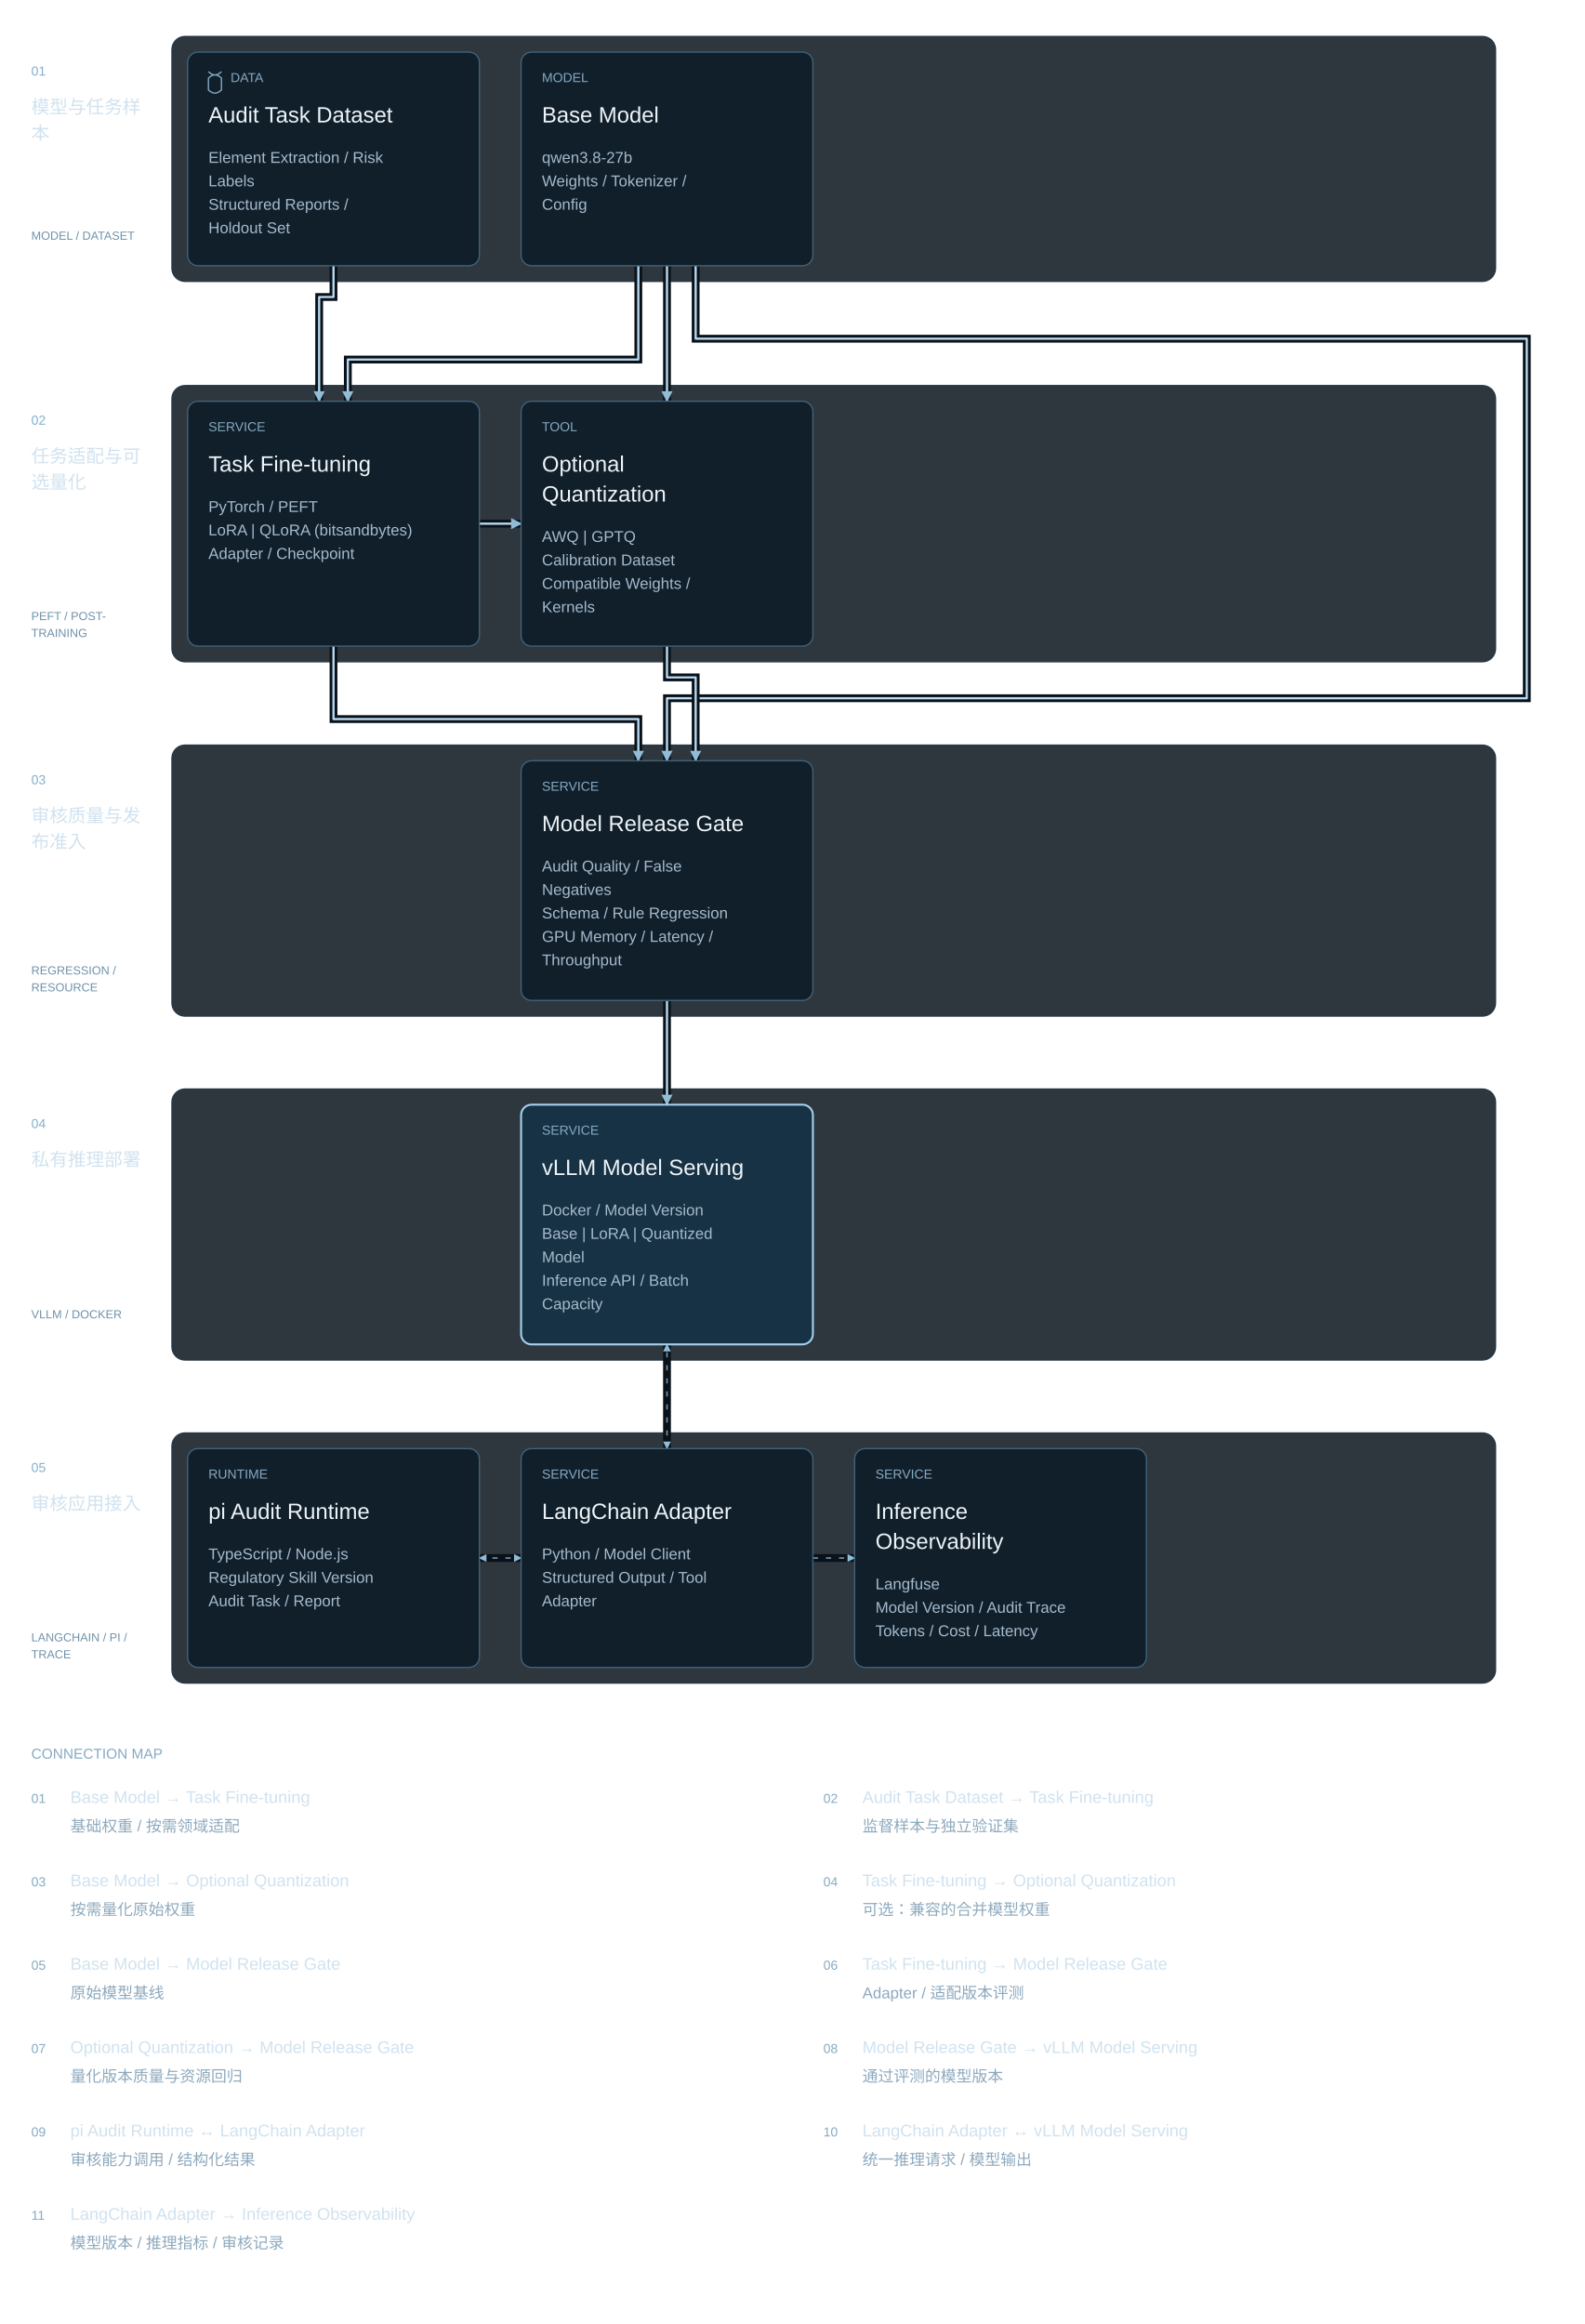
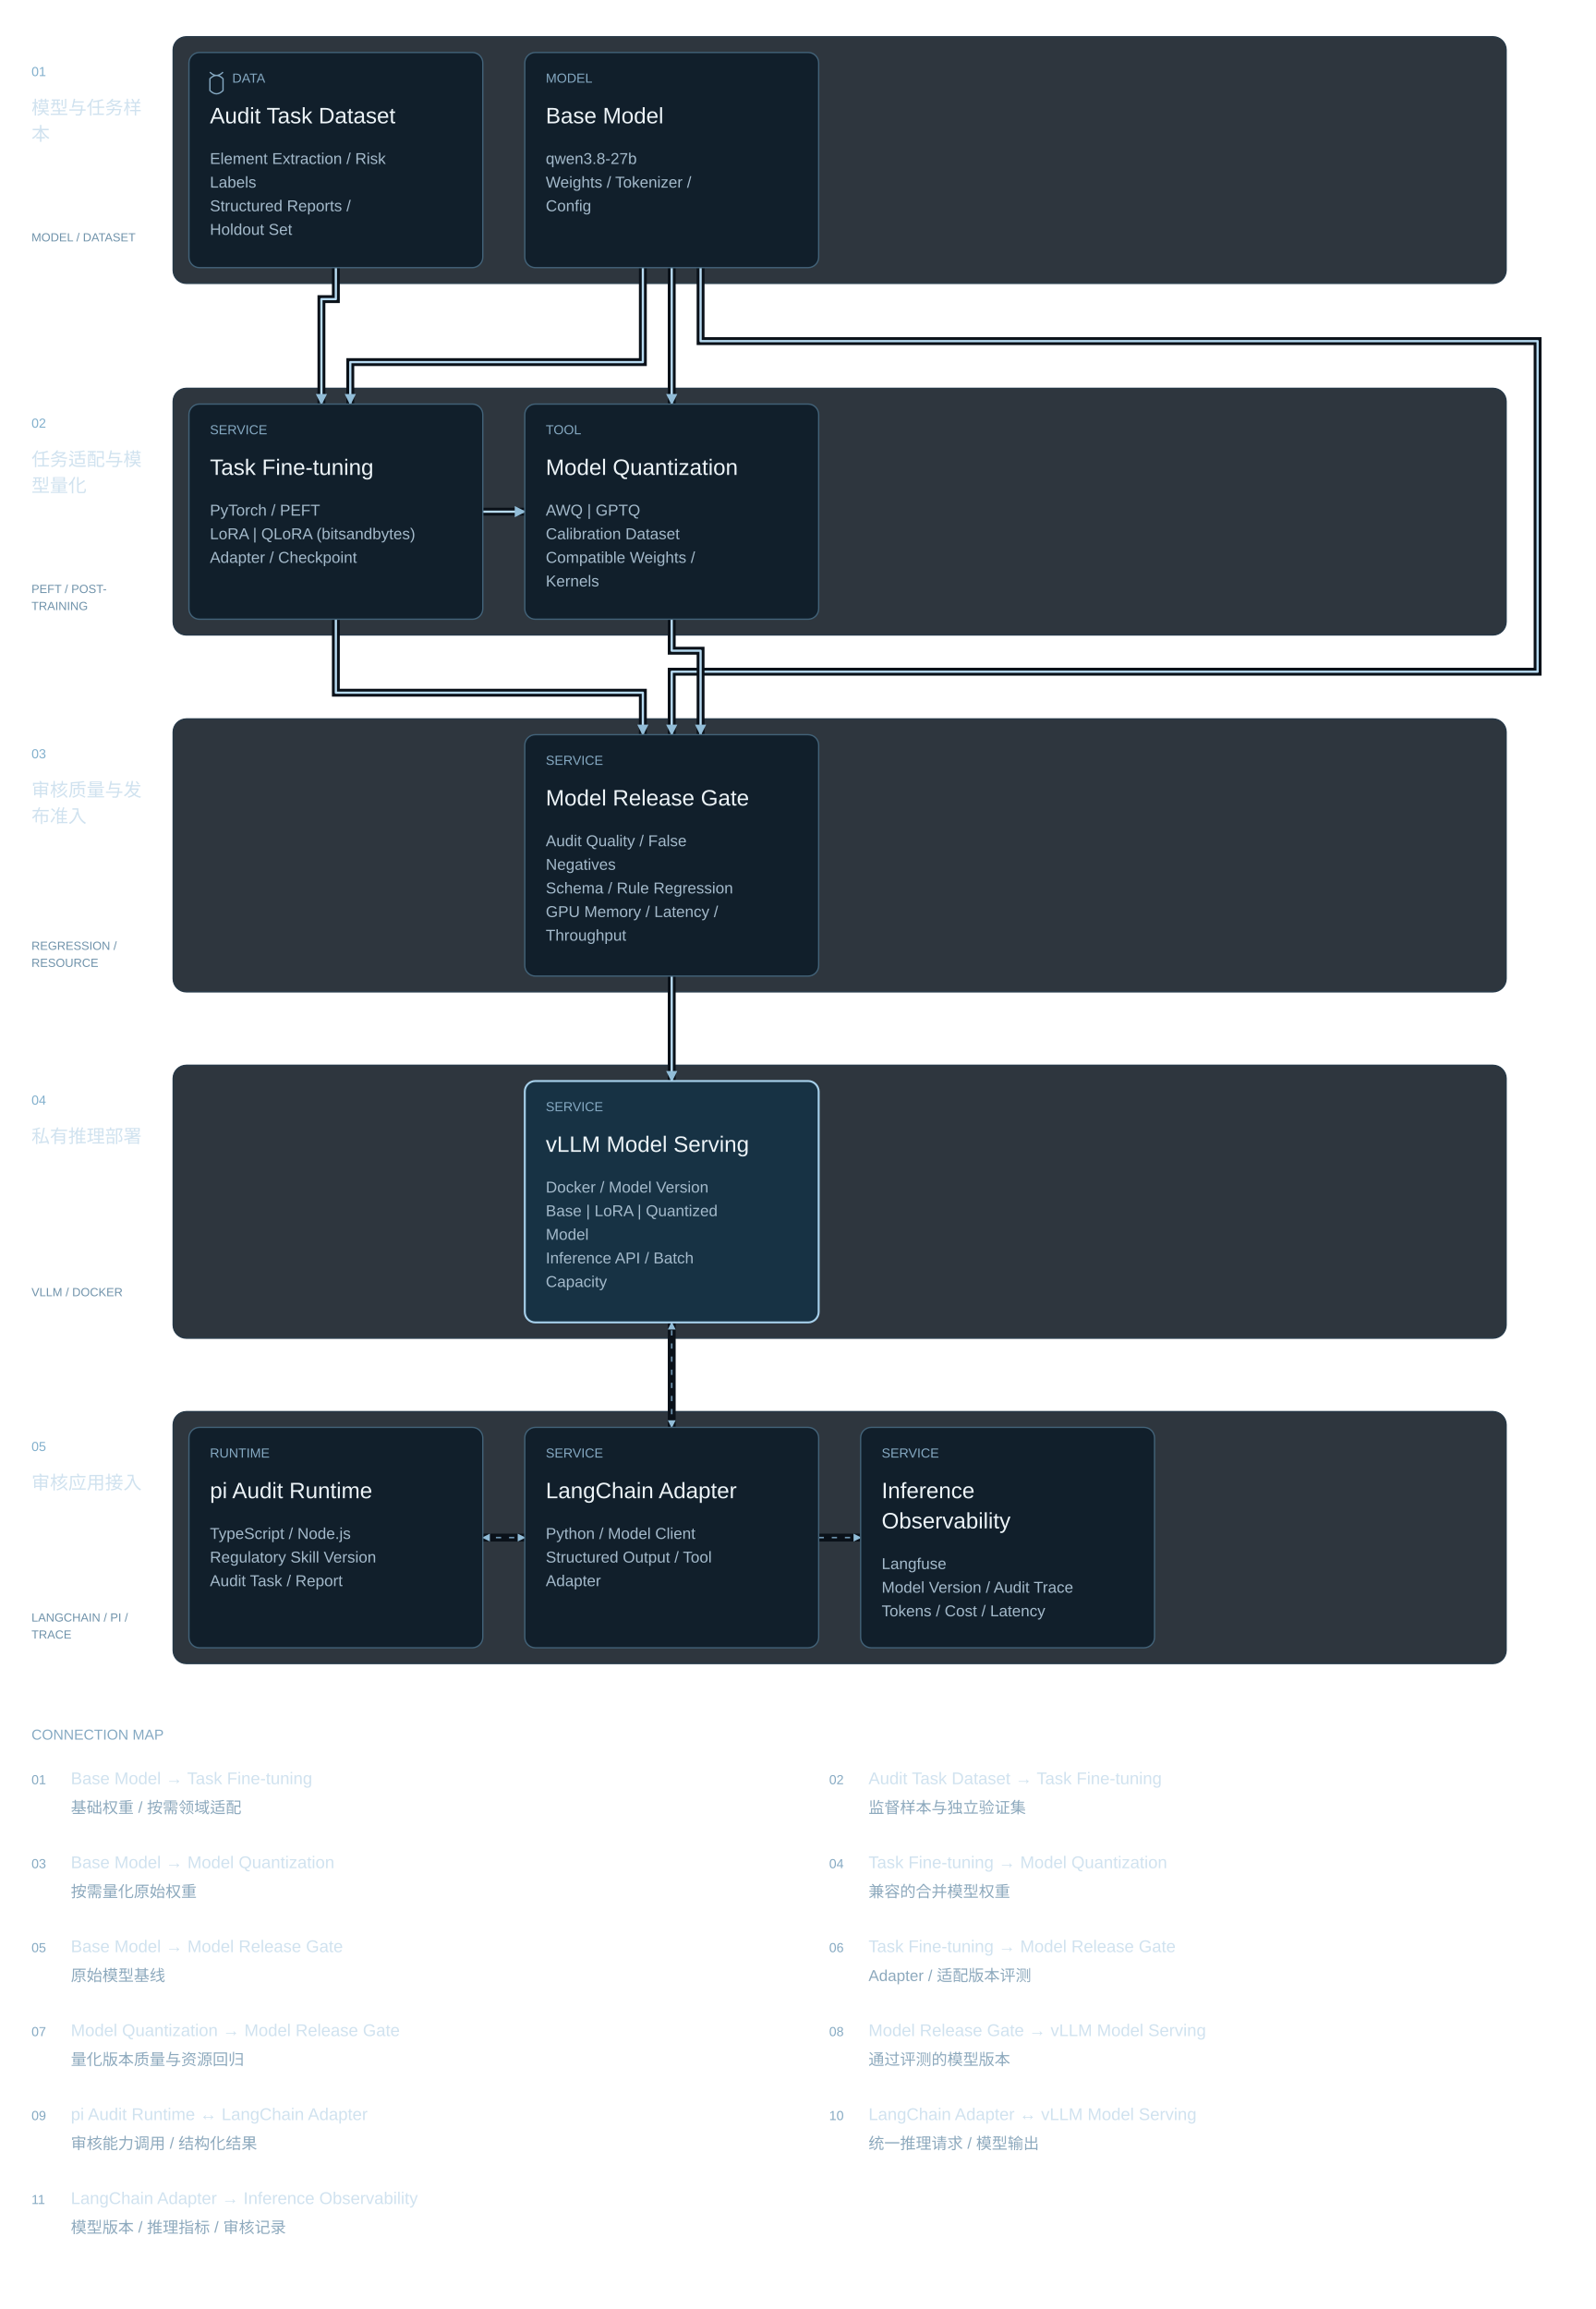
- <svg xmlns="http://www.w3.org/2000/svg" width="1216" height="1784" viewBox="0 0 1216 1784" preserveAspectRatio="xMidYMin meet" role="img" aria-labelledby="title-pre-review-model-serving" aria-describedby="desc-pre-review-model-serving" style="font-family:Arial,'PingFang SC','Microsoft YaHei',sans-serif;background:transparent">
+ <svg xmlns="http://www.w3.org/2000/svg" width="1216" height="1760" viewBox="0 0 1216 1760" preserveAspectRatio="xMidYMin meet" role="img" aria-labelledby="title-pre-review-model-serving" aria-describedby="desc-pre-review-model-serving" style="font-family:Arial,'PingFang SC','Microsoft YaHei',sans-serif;background:transparent">
  <style>.architecture-packet{pointer-events:none}svg[data-motion="paused"] .architecture-packet{visibility:hidden}@media(prefers-reduced-motion:reduce){.architecture-packet{display:none}}</style>
  <defs>
    <marker id="arrow-pre-review-model-serving" viewBox="0 0 10 10" refX="9" refY="5" markerWidth="5" markerHeight="5" orient="auto-start-reverse">
      <path d="M0 0 L10 5 L0 10" fill="#91bcd7" />
    </marker>
  </defs>
  <g data-layer="source">
    <rect x="132" y="28" width="1016" height="188" rx="10" fill="#0d1720" fill-opacity=".86" stroke="#263847" />
    <text x="24" y="58" fill="#81afcc" font-size="10" text-anchor="start">
      <tspan x="24" dy="0">01</tspan>
    </text>
    <text x="24" y="87" fill="#d0e2ef" font-size="14" text-anchor="start">
      <tspan x="24" dy="0">模型与任务样</tspan>
      <tspan x="24" dy="20">本</tspan>
    </text>
    <text x="24" y="184" fill="#6f92aa" font-size="9" text-anchor="start">
      <tspan x="24" dy="0">MODEL / DATASET</tspan>
    </text>
  </g>
  <g data-layer="optimization">
-     <rect x="132" y="296" width="1016" height="212" rx="10" fill="#0d1720" fill-opacity=".86" stroke="#263847" />
+     <rect x="132" y="296" width="1016" height="188" rx="10" fill="#0d1720" fill-opacity=".86" stroke="#263847" />
    <text x="24" y="326" fill="#81afcc" font-size="10" text-anchor="start">
      <tspan x="24" dy="0">02</tspan>
    </text>
    <text x="24" y="355" fill="#d0e2ef" font-size="14" text-anchor="start">
-       <tspan x="24" dy="0">任务适配与可</tspan>
-       <tspan x="24" dy="20">选量化</tspan>
-     </text>
-     <text x="24" y="476" fill="#6f92aa" font-size="9" text-anchor="start">
+       <tspan x="24" dy="0">任务适配与模</tspan>
+       <tspan x="24" dy="20">型量化</tspan>
+     </text>
+     <text x="24" y="452" fill="#6f92aa" font-size="9" text-anchor="start">
      <tspan x="24" dy="0">PEFT / POST-</tspan>
      <tspan x="24" dy="13">TRAINING</tspan>
    </text>
  </g>
  <g data-layer="gate">
-     <rect x="132" y="572" width="1016" height="208" rx="10" fill="#0d1720" fill-opacity=".86" stroke="#263847" />
-     <text x="24" y="602" fill="#81afcc" font-size="10" text-anchor="start">
+     <rect x="132" y="548" width="1016" height="208" rx="10" fill="#0d1720" fill-opacity=".86" stroke="#263847" />
+     <text x="24" y="578" fill="#81afcc" font-size="10" text-anchor="start">
      <tspan x="24" dy="0">03</tspan>
    </text>
-     <text x="24" y="631" fill="#d0e2ef" font-size="14" text-anchor="start">
+     <text x="24" y="607" fill="#d0e2ef" font-size="14" text-anchor="start">
      <tspan x="24" dy="0">审核质量与发</tspan>
      <tspan x="24" dy="20">布准入</tspan>
    </text>
-     <text x="24" y="748" fill="#6f92aa" font-size="9" text-anchor="start">
+     <text x="24" y="724" fill="#6f92aa" font-size="9" text-anchor="start">
      <tspan x="24" dy="0">REGRESSION /</tspan>
      <tspan x="24" dy="13">RESOURCE</tspan>
    </text>
  </g>
  <g data-layer="serving">
-     <rect x="132" y="836" width="1016" height="208" rx="10" fill="#0d1720" fill-opacity=".86" stroke="#263847" />
-     <text x="24" y="866" fill="#81afcc" font-size="10" text-anchor="start">
+     <rect x="132" y="812" width="1016" height="208" rx="10" fill="#0d1720" fill-opacity=".86" stroke="#263847" />
+     <text x="24" y="842" fill="#81afcc" font-size="10" text-anchor="start">
      <tspan x="24" dy="0">04</tspan>
    </text>
-     <text x="24" y="895" fill="#d0e2ef" font-size="14" text-anchor="start">
+     <text x="24" y="871" fill="#d0e2ef" font-size="14" text-anchor="start">
      <tspan x="24" dy="0">私有推理部署</tspan>
    </text>
-     <text x="24" y="1012" fill="#6f92aa" font-size="9" text-anchor="start">
+     <text x="24" y="988" fill="#6f92aa" font-size="9" text-anchor="start">
      <tspan x="24" dy="0">VLLM / DOCKER</tspan>
    </text>
  </g>
  <g data-layer="application">
-     <rect x="132" y="1100" width="1016" height="192" rx="10" fill="#0d1720" fill-opacity=".86" stroke="#263847" />
-     <text x="24" y="1130" fill="#81afcc" font-size="10" text-anchor="start">
+     <rect x="132" y="1076" width="1016" height="192" rx="10" fill="#0d1720" fill-opacity=".86" stroke="#263847" />
+     <text x="24" y="1106" fill="#81afcc" font-size="10" text-anchor="start">
      <tspan x="24" dy="0">05</tspan>
    </text>
-     <text x="24" y="1159" fill="#d0e2ef" font-size="14" text-anchor="start">
+     <text x="24" y="1135" fill="#d0e2ef" font-size="14" text-anchor="start">
      <tspan x="24" dy="0">审核应用接入</tspan>
    </text>
-     <text x="24" y="1260" fill="#6f92aa" font-size="9" text-anchor="start">
+     <text x="24" y="1236" fill="#6f92aa" font-size="9" text-anchor="start">
      <tspan x="24" dy="0">LANGCHAIN / PI /</tspan>
      <tspan x="24" dy="13">TRACE</tspan>
    </text>
  </g>
  <g data-edge="09" data-kind="call" data-from="pi" data-to="langchain">
-     <path d="M368 1196 H400" fill="none" stroke="#0a1119" stroke-width="6" />
-     <path class="architecture-route" d="M368 1196 H400" fill="none" stroke="#6d91ac" stroke-width="1.2" stroke-linejoin="round" stroke-dasharray="4 6" marker-start="url(#arrow-pre-review-model-serving)" marker-end="url(#arrow-pre-review-model-serving)" />
+     <path d="M368 1172 H400" fill="none" stroke="#0a1119" stroke-width="6" />
+     <path class="architecture-route" d="M368 1172 H400" fill="none" stroke="#6d91ac" stroke-width="1.2" stroke-linejoin="round" stroke-dasharray="4 6" marker-start="url(#arrow-pre-review-model-serving)" marker-end="url(#arrow-pre-review-model-serving)" />
    <g class="architecture-packet packet-support" data-direction="forward" data-distance="32" data-speed="100" aria-hidden="true" opacity="0">
      <circle r="7" fill="#efc896" opacity=".1" />
      <circle r="4.5" fill="#efc896" opacity=".16" />
      <path d="M0 -3.5 L3.5 0 L0 3.5 L-3.5 0 Z" fill="#efc896" />
-       <animateMotion path="M368 1196 H400" keyPoints="0;1" keyTimes="0;1" calcMode="linear" dur="0.32s" begin="-0.018s" repeatCount="indefinite" />
+       <animateMotion path="M368 1172 H400" keyPoints="0;1" keyTimes="0;1" calcMode="linear" dur="0.32s" begin="-0.018s" repeatCount="indefinite" />
      <animate attributeName="opacity" values="0;.72;.72;0" keyTimes="0;.03;.97;1" calcMode="linear" dur="0.32s" begin="-0.018s" repeatCount="indefinite" />
    </g>
    <g class="architecture-packet packet-support" data-direction="reverse" data-distance="32" data-speed="100" aria-hidden="true" opacity="0">
      <circle r="7" fill="#efc896" opacity=".1" />
      <circle r="4.5" fill="#efc896" opacity=".16" />
      <path d="M0 -3.5 L3.5 0 L0 3.5 L-3.5 0 Z" fill="#efc896" />
-       <animateMotion path="M368 1196 H400" keyPoints="1;0" keyTimes="0;1" calcMode="linear" dur="0.32s" begin="-0.178s" repeatCount="indefinite" />
+       <animateMotion path="M368 1172 H400" keyPoints="1;0" keyTimes="0;1" calcMode="linear" dur="0.32s" begin="-0.178s" repeatCount="indefinite" />
      <animate attributeName="opacity" values="0;.72;.72;0" keyTimes="0;.03;.97;1" calcMode="linear" dur="0.32s" begin="-0.178s" repeatCount="indefinite" />
    </g>
  </g>
  <g data-edge="10" data-kind="call" data-from="langchain" data-to="serving">
-     <path d="M512 1112 V1032" fill="none" stroke="#0a1119" stroke-width="6" />
-     <path class="architecture-route" d="M512 1112 V1032" fill="none" stroke="#6d91ac" stroke-width="1.2" stroke-linejoin="round" stroke-dasharray="4 6" marker-start="url(#arrow-pre-review-model-serving)" marker-end="url(#arrow-pre-review-model-serving)" />
+     <path d="M512 1088 V1008" fill="none" stroke="#0a1119" stroke-width="6" />
+     <path class="architecture-route" d="M512 1088 V1008" fill="none" stroke="#6d91ac" stroke-width="1.2" stroke-linejoin="round" stroke-dasharray="4 6" marker-start="url(#arrow-pre-review-model-serving)" marker-end="url(#arrow-pre-review-model-serving)" />
    <g class="architecture-packet packet-support" data-direction="forward" data-distance="80" data-speed="100" aria-hidden="true" opacity="0">
      <circle r="7" fill="#efc896" opacity=".1" />
      <circle r="4.5" fill="#efc896" opacity=".16" />
      <path d="M0 -3.5 L3.5 0 L0 3.5 L-3.5 0 Z" fill="#efc896" />
-       <animateMotion path="M512 1112 V1032" keyPoints="0;1" keyTimes="0;1" calcMode="linear" dur="0.8s" begin="-0.35s" repeatCount="indefinite" />
+       <animateMotion path="M512 1088 V1008" keyPoints="0;1" keyTimes="0;1" calcMode="linear" dur="0.8s" begin="-0.35s" repeatCount="indefinite" />
      <animate attributeName="opacity" values="0;.72;.72;0" keyTimes="0;.03;.97;1" calcMode="linear" dur="0.8s" begin="-0.35s" repeatCount="indefinite" />
    </g>
    <g class="architecture-packet packet-support" data-direction="reverse" data-distance="80" data-speed="100" aria-hidden="true" opacity="0">
      <circle r="7" fill="#efc896" opacity=".1" />
      <circle r="4.5" fill="#efc896" opacity=".16" />
      <path d="M0 -3.5 L3.5 0 L0 3.5 L-3.5 0 Z" fill="#efc896" />
-       <animateMotion path="M512 1112 V1032" keyPoints="1;0" keyTimes="0;1" calcMode="linear" dur="0.8s" begin="-0.75s" repeatCount="indefinite" />
+       <animateMotion path="M512 1088 V1008" keyPoints="1;0" keyTimes="0;1" calcMode="linear" dur="0.8s" begin="-0.75s" repeatCount="indefinite" />
      <animate attributeName="opacity" values="0;.72;.72;0" keyTimes="0;.03;.97;1" calcMode="linear" dur="0.8s" begin="-0.75s" repeatCount="indefinite" />
    </g>
  </g>
  <g data-edge="11" data-kind="event" data-from="langchain" data-to="trace">
-     <path d="M624 1196 H656" fill="none" stroke="#0a1119" stroke-width="6" />
-     <path class="architecture-route" d="M624 1196 H656" fill="none" stroke="#6d91ac" stroke-width="1.2" stroke-linejoin="round" stroke-dasharray="4 6" marker-end="url(#arrow-pre-review-model-serving)" />
+     <path d="M624 1172 H656" fill="none" stroke="#0a1119" stroke-width="6" />
+     <path class="architecture-route" d="M624 1172 H656" fill="none" stroke="#6d91ac" stroke-width="1.2" stroke-linejoin="round" stroke-dasharray="4 6" marker-end="url(#arrow-pre-review-model-serving)" />
    <g class="architecture-packet packet-support" data-direction="forward" data-distance="32" data-speed="100" aria-hidden="true" opacity="0">
      <circle r="7" fill="#efc896" opacity=".1" />
      <circle r="4.5" fill="#efc896" opacity=".16" />
      <path d="M0 -3.5 L3.5 0 L0 3.5 L-3.5 0 Z" fill="#efc896" />
-       <animateMotion path="M624 1196 H656" keyPoints="0;1" keyTimes="0;1" calcMode="linear" dur="0.32s" begin="-0.262s" repeatCount="indefinite" />
+       <animateMotion path="M624 1172 H656" keyPoints="0;1" keyTimes="0;1" calcMode="linear" dur="0.32s" begin="-0.262s" repeatCount="indefinite" />
      <animate attributeName="opacity" values="0;.72;.72;0" keyTimes="0;.03;.97;1" calcMode="linear" dur="0.32s" begin="-0.262s" repeatCount="indefinite" />
    </g>
  </g>
  <g data-edge="01" data-kind="flow" data-from="base" data-to="training">
    <path d="M490 204 V276 H267 V308" fill="none" stroke="#0a1119" stroke-width="6" />
    <path class="architecture-route" d="M490 204 V276 H267 V308" fill="none" stroke="#b8dbf2" stroke-width="1.7" stroke-linejoin="round" marker-end="url(#arrow-pre-review-model-serving)" />
    <g class="architecture-packet packet-flow" data-direction="forward" data-distance="327" data-speed="100" aria-hidden="true" opacity="0">
      <circle r="7" fill="#d3f1ff" opacity=".1" />
      <circle r="4.5" fill="#d3f1ff" opacity=".16" />
      <circle r="3" fill="#d3f1ff" />
      <animateMotion path="M490 204 V276 H267 V308" keyPoints="0;1" keyTimes="0;1" calcMode="linear" dur="3.27s" begin="-0s" repeatCount="indefinite" />
      <animate attributeName="opacity" values="0;1;1;0" keyTimes="0;.03;.97;1" calcMode="linear" dur="3.27s" begin="-0s" repeatCount="indefinite" />
    </g>
  </g>
  <g data-edge="02" data-kind="flow" data-from="dataset" data-to="training">
    <path d="M256 204 V228 H245 V308" fill="none" stroke="#0a1119" stroke-width="6" />
    <path class="architecture-route" d="M256 204 V228 H245 V308" fill="none" stroke="#b8dbf2" stroke-width="1.7" stroke-linejoin="round" marker-end="url(#arrow-pre-review-model-serving)" />
    <g class="architecture-packet packet-flow" data-direction="forward" data-distance="115" data-speed="100" aria-hidden="true" opacity="0">
      <circle r="7" fill="#d3f1ff" opacity=".1" />
      <circle r="4.5" fill="#d3f1ff" opacity=".16" />
      <circle r="3" fill="#d3f1ff" />
      <animateMotion path="M256 204 V228 H245 V308" keyPoints="0;1" keyTimes="0;1" calcMode="linear" dur="1.15s" begin="-0.439s" repeatCount="indefinite" />
      <animate attributeName="opacity" values="0;1;1;0" keyTimes="0;.03;.97;1" calcMode="linear" dur="1.15s" begin="-0.439s" repeatCount="indefinite" />
    </g>
  </g>
  <g data-edge="03" data-kind="flow" data-from="base" data-to="quantization">
    <path d="M512 204 V308" fill="none" stroke="#0a1119" stroke-width="6" />
    <path class="architecture-route" d="M512 204 V308" fill="none" stroke="#b8dbf2" stroke-width="1.7" stroke-linejoin="round" marker-end="url(#arrow-pre-review-model-serving)" />
    <g class="architecture-packet packet-flow" data-direction="forward" data-distance="104" data-speed="100" aria-hidden="true" opacity="0">
      <circle r="7" fill="#d3f1ff" opacity=".1" />
      <circle r="4.5" fill="#d3f1ff" opacity=".16" />
      <circle r="3" fill="#d3f1ff" />
      <animateMotion path="M512 204 V308" keyPoints="0;1" keyTimes="0;1" calcMode="linear" dur="1.04s" begin="-0.794s" repeatCount="indefinite" />
      <animate attributeName="opacity" values="0;1;1;0" keyTimes="0;.03;.97;1" calcMode="linear" dur="1.04s" begin="-0.794s" repeatCount="indefinite" />
    </g>
  </g>
  <g data-edge="04" data-kind="flow" data-from="training" data-to="quantization">
-     <path d="M368 402 H400" fill="none" stroke="#0a1119" stroke-width="6" />
-     <path class="architecture-route" d="M368 402 H400" fill="none" stroke="#b8dbf2" stroke-width="1.7" stroke-linejoin="round" marker-end="url(#arrow-pre-review-model-serving)" />
+     <path d="M368 390 H400" fill="none" stroke="#0a1119" stroke-width="6" />
+     <path class="architecture-route" d="M368 390 H400" fill="none" stroke="#b8dbf2" stroke-width="1.7" stroke-linejoin="round" marker-end="url(#arrow-pre-review-model-serving)" />
    <g class="architecture-packet packet-flow" data-direction="forward" data-distance="32" data-speed="100" aria-hidden="true" opacity="0">
      <circle r="7" fill="#d3f1ff" opacity=".1" />
      <circle r="4.5" fill="#d3f1ff" opacity=".16" />
      <circle r="3" fill="#d3f1ff" />
-       <animateMotion path="M368 402 H400" keyPoints="0;1" keyTimes="0;1" calcMode="linear" dur="0.32s" begin="-0.047s" repeatCount="indefinite" />
+       <animateMotion path="M368 390 H400" keyPoints="0;1" keyTimes="0;1" calcMode="linear" dur="0.32s" begin="-0.047s" repeatCount="indefinite" />
      <animate attributeName="opacity" values="0;1;1;0" keyTimes="0;.03;.97;1" calcMode="linear" dur="0.32s" begin="-0.047s" repeatCount="indefinite" />
    </g>
  </g>
  <g data-edge="05" data-kind="flow" data-from="base" data-to="gate">
-     <path d="M534 204 V260 H1172 V536 H512 V584" fill="none" stroke="#0a1119" stroke-width="6" />
-     <path class="architecture-route" d="M534 204 V260 H1172 V536 H512 V584" fill="none" stroke="#b8dbf2" stroke-width="1.7" stroke-linejoin="round" marker-end="url(#arrow-pre-review-model-serving)" />
-     <g class="architecture-packet packet-flow" data-direction="forward" data-distance="1678" data-speed="100" aria-hidden="true" opacity="0">
-       <circle r="7" fill="#d3f1ff" opacity=".1" />
-       <circle r="4.5" fill="#d3f1ff" opacity=".16" />
-       <circle r="3" fill="#d3f1ff" />
-       <animateMotion path="M534 204 V260 H1172 V536 H512 V584" keyPoints="0;1" keyTimes="0;1" calcMode="linear" dur="16.78s" begin="-8.858s" repeatCount="indefinite" />
-       <animate attributeName="opacity" values="0;1;1;0" keyTimes="0;.03;.97;1" calcMode="linear" dur="16.78s" begin="-8.858s" repeatCount="indefinite" />
+     <path d="M534 204 V260 H1172 V512 H512 V560" fill="none" stroke="#0a1119" stroke-width="6" />
+     <path class="architecture-route" d="M534 204 V260 H1172 V512 H512 V560" fill="none" stroke="#b8dbf2" stroke-width="1.7" stroke-linejoin="round" marker-end="url(#arrow-pre-review-model-serving)" />
+     <g class="architecture-packet packet-flow" data-direction="forward" data-distance="1654" data-speed="100" aria-hidden="true" opacity="0">
+       <circle r="7" fill="#d3f1ff" opacity=".1" />
+       <circle r="4.5" fill="#d3f1ff" opacity=".16" />
+       <circle r="3" fill="#d3f1ff" />
+       <animateMotion path="M534 204 V260 H1172 V512 H512 V560" keyPoints="0;1" keyTimes="0;1" calcMode="linear" dur="16.54s" begin="-8.731s" repeatCount="indefinite" />
+       <animate attributeName="opacity" values="0;1;1;0" keyTimes="0;.03;.97;1" calcMode="linear" dur="16.54s" begin="-8.731s" repeatCount="indefinite" />
    </g>
  </g>
  <g data-edge="06" data-kind="flow" data-from="training" data-to="gate">
-     <path d="M256 496 V552 H490 V584" fill="none" stroke="#0a1119" stroke-width="6" />
-     <path class="architecture-route" d="M256 496 V552 H490 V584" fill="none" stroke="#b8dbf2" stroke-width="1.7" stroke-linejoin="round" marker-end="url(#arrow-pre-review-model-serving)" />
+     <path d="M256 472 V528 H490 V560" fill="none" stroke="#0a1119" stroke-width="6" />
+     <path class="architecture-route" d="M256 472 V528 H490 V560" fill="none" stroke="#b8dbf2" stroke-width="1.7" stroke-linejoin="round" marker-end="url(#arrow-pre-review-model-serving)" />
    <g class="architecture-packet packet-flow" data-direction="forward" data-distance="322" data-speed="100" aria-hidden="true" opacity="0">
      <circle r="7" fill="#d3f1ff" opacity=".1" />
      <circle r="4.5" fill="#d3f1ff" opacity=".16" />
      <circle r="3" fill="#d3f1ff" />
-       <animateMotion path="M256 496 V552 H490 V584" keyPoints="0;1" keyTimes="0;1" calcMode="linear" dur="3.22s" begin="-2.93s" repeatCount="indefinite" />
+       <animateMotion path="M256 472 V528 H490 V560" keyPoints="0;1" keyTimes="0;1" calcMode="linear" dur="3.22s" begin="-2.93s" repeatCount="indefinite" />
      <animate attributeName="opacity" values="0;1;1;0" keyTimes="0;.03;.97;1" calcMode="linear" dur="3.22s" begin="-2.93s" repeatCount="indefinite" />
    </g>
  </g>
  <g data-edge="07" data-kind="flow" data-from="quantization" data-to="gate">
-     <path d="M512 496 V520 H534 V584" fill="none" stroke="#0a1119" stroke-width="6" />
-     <path class="architecture-route" d="M512 496 V520 H534 V584" fill="none" stroke="#b8dbf2" stroke-width="1.7" stroke-linejoin="round" marker-end="url(#arrow-pre-review-model-serving)" />
+     <path d="M512 472 V496 H534 V560" fill="none" stroke="#0a1119" stroke-width="6" />
+     <path class="architecture-route" d="M512 472 V496 H534 V560" fill="none" stroke="#b8dbf2" stroke-width="1.7" stroke-linejoin="round" marker-end="url(#arrow-pre-review-model-serving)" />
    <g class="architecture-packet packet-flow" data-direction="forward" data-distance="110" data-speed="100" aria-hidden="true" opacity="0">
      <circle r="7" fill="#d3f1ff" opacity=".1" />
      <circle r="4.5" fill="#d3f1ff" opacity=".16" />
      <circle r="3" fill="#d3f1ff" />
-       <animateMotion path="M512 496 V520 H534 V584" keyPoints="0;1" keyTimes="0;1" calcMode="linear" dur="1.1s" begin="-0.321s" repeatCount="indefinite" />
+       <animateMotion path="M512 472 V496 H534 V560" keyPoints="0;1" keyTimes="0;1" calcMode="linear" dur="1.1s" begin="-0.321s" repeatCount="indefinite" />
      <animate attributeName="opacity" values="0;1;1;0" keyTimes="0;.03;.97;1" calcMode="linear" dur="1.1s" begin="-0.321s" repeatCount="indefinite" />
    </g>
  </g>
  <g data-edge="08" data-kind="flow" data-from="gate" data-to="serving">
-     <path d="M512 768 V848" fill="none" stroke="#0a1119" stroke-width="6" />
-     <path class="architecture-route" d="M512 768 V848" fill="none" stroke="#b8dbf2" stroke-width="1.7" stroke-linejoin="round" marker-end="url(#arrow-pre-review-model-serving)" />
+     <path d="M512 744 V824" fill="none" stroke="#0a1119" stroke-width="6" />
+     <path class="architecture-route" d="M512 744 V824" fill="none" stroke="#b8dbf2" stroke-width="1.7" stroke-linejoin="round" marker-end="url(#arrow-pre-review-model-serving)" />
    <g class="architecture-packet packet-flow" data-direction="forward" data-distance="80" data-speed="100" aria-hidden="true" opacity="0">
      <circle r="7" fill="#d3f1ff" opacity=".1" />
      <circle r="4.5" fill="#d3f1ff" opacity=".16" />
      <circle r="3" fill="#d3f1ff" />
-       <animateMotion path="M512 768 V848" keyPoints="0;1" keyTimes="0;1" calcMode="linear" dur="0.8s" begin="-0.539s" repeatCount="indefinite" />
+       <animateMotion path="M512 744 V824" keyPoints="0;1" keyTimes="0;1" calcMode="linear" dur="0.8s" begin="-0.539s" repeatCount="indefinite" />
      <animate attributeName="opacity" values="0;1;1;0" keyTimes="0;.03;.97;1" calcMode="linear" dur="0.8s" begin="-0.539s" repeatCount="indefinite" />
    </g>
  </g>
  <g data-node="base">
    <rect x="400" y="40" width="224" height="164" rx="8" fill="#111f2b" stroke="#426278" stroke-width="1" />
    <text x="416" y="63" fill="#85a9c2" font-size="10" text-anchor="start">
      <tspan x="416" dy="0">MODEL</tspan>
    </text>
    <text x="416" y="94" fill="#edf4f8" font-size="17" text-anchor="start">
      <tspan x="416" dy="0">Base Model</tspan>
    </text>
    <text x="416" y="125" fill="#a4bacb" font-size="12" text-anchor="start">
      <tspan x="416" dy="0">qwen3.8-27b</tspan>
      <tspan x="416" dy="18">Weights / Tokenizer /</tspan>
      <tspan x="416" dy="18">Config</tspan>
    </text>
  </g>
  <g data-node="dataset">
    <rect x="144" y="40" width="224" height="164" rx="8" fill="#111f2b" stroke="#426278" stroke-width="1" />
    <path d="M160 60 q5 -5 10 0 v9 q-5 5 -10 0 z m0 -5 q5 5 10 0" fill="none" stroke="#85a9c2" />
    <text x="177" y="63" fill="#85a9c2" font-size="10" text-anchor="start">
      <tspan x="177" dy="0">DATA</tspan>
    </text>
    <text x="160" y="94" fill="#edf4f8" font-size="17" text-anchor="start">
      <tspan x="160" dy="0">Audit Task Dataset</tspan>
    </text>
    <text x="160" y="125" fill="#a4bacb" font-size="12" text-anchor="start">
      <tspan x="160" dy="0">Element Extraction / Risk</tspan>
      <tspan x="160" dy="18">Labels</tspan>
      <tspan x="160" dy="18">Structured Reports /</tspan>
      <tspan x="160" dy="18">Holdout Set</tspan>
    </text>
  </g>
  <g data-node="training">
-     <rect x="144" y="308" width="224" height="188" rx="8" fill="#111f2b" stroke="#426278" stroke-width="1" />
+     <rect x="144" y="308" width="224" height="164" rx="8" fill="#111f2b" stroke="#426278" stroke-width="1" />
    <text x="160" y="331" fill="#85a9c2" font-size="10" text-anchor="start">
      <tspan x="160" dy="0">SERVICE</tspan>
    </text>
    <text x="160" y="362" fill="#edf4f8" font-size="17" text-anchor="start">
      <tspan x="160" dy="0">Task Fine-tuning</tspan>
    </text>
    <text x="160" y="393" fill="#a4bacb" font-size="12" text-anchor="start">
      <tspan x="160" dy="0">PyTorch / PEFT</tspan>
      <tspan x="160" dy="18">LoRA | QLoRA (bitsandbytes)</tspan>
      <tspan x="160" dy="18">Adapter / Checkpoint</tspan>
    </text>
  </g>
  <g data-node="quantization">
-     <rect x="400" y="308" width="224" height="188" rx="8" fill="#111f2b" stroke="#426278" stroke-width="1" />
+     <rect x="400" y="308" width="224" height="164" rx="8" fill="#111f2b" stroke="#426278" stroke-width="1" />
    <text x="416" y="331" fill="#85a9c2" font-size="10" text-anchor="start">
      <tspan x="416" dy="0">TOOL</tspan>
    </text>
    <text x="416" y="362" fill="#edf4f8" font-size="17" text-anchor="start">
-       <tspan x="416" dy="0">Optional</tspan>
-       <tspan x="416" dy="23">Quantization</tspan>
-     </text>
-     <text x="416" y="416" fill="#a4bacb" font-size="12" text-anchor="start">
+       <tspan x="416" dy="0">Model Quantization</tspan>
+     </text>
+     <text x="416" y="393" fill="#a4bacb" font-size="12" text-anchor="start">
      <tspan x="416" dy="0">AWQ | GPTQ</tspan>
      <tspan x="416" dy="18">Calibration Dataset</tspan>
      <tspan x="416" dy="18">Compatible Weights /</tspan>
      <tspan x="416" dy="18">Kernels</tspan>
    </text>
  </g>
  <g data-node="gate">
-     <rect x="400" y="584" width="224" height="184" rx="8" fill="#111f2b" stroke="#426278" stroke-width="1" />
-     <text x="416" y="607" fill="#85a9c2" font-size="10" text-anchor="start">
+     <rect x="400" y="560" width="224" height="184" rx="8" fill="#111f2b" stroke="#426278" stroke-width="1" />
+     <text x="416" y="583" fill="#85a9c2" font-size="10" text-anchor="start">
      <tspan x="416" dy="0">SERVICE</tspan>
    </text>
-     <text x="416" y="638" fill="#edf4f8" font-size="17" text-anchor="start">
+     <text x="416" y="614" fill="#edf4f8" font-size="17" text-anchor="start">
      <tspan x="416" dy="0">Model Release Gate</tspan>
    </text>
-     <text x="416" y="669" fill="#a4bacb" font-size="12" text-anchor="start">
+     <text x="416" y="645" fill="#a4bacb" font-size="12" text-anchor="start">
      <tspan x="416" dy="0">Audit Quality / False</tspan>
      <tspan x="416" dy="18">Negatives</tspan>
      <tspan x="416" dy="18">Schema / Rule Regression</tspan>
      <tspan x="416" dy="18">GPU Memory / Latency /</tspan>
      <tspan x="416" dy="18">Throughput</tspan>
    </text>
  </g>
  <g data-node="serving">
-     <rect x="400" y="848" width="224" height="184" rx="8" fill="#173244" stroke="#a6d0eb" stroke-width="1.5" />
-     <text x="416" y="871" fill="#85a9c2" font-size="10" text-anchor="start">
+     <rect x="400" y="824" width="224" height="184" rx="8" fill="#173244" stroke="#a6d0eb" stroke-width="1.5" />
+     <text x="416" y="847" fill="#85a9c2" font-size="10" text-anchor="start">
      <tspan x="416" dy="0">SERVICE</tspan>
    </text>
-     <text x="416" y="902" fill="#edf4f8" font-size="17" text-anchor="start">
+     <text x="416" y="878" fill="#edf4f8" font-size="17" text-anchor="start">
      <tspan x="416" dy="0">vLLM Model Serving</tspan>
    </text>
-     <text x="416" y="933" fill="#a4bacb" font-size="12" text-anchor="start">
+     <text x="416" y="909" fill="#a4bacb" font-size="12" text-anchor="start">
      <tspan x="416" dy="0">Docker / Model Version</tspan>
      <tspan x="416" dy="18">Base | LoRA | Quantized</tspan>
      <tspan x="416" dy="18">Model</tspan>
      <tspan x="416" dy="18">Inference API / Batch</tspan>
      <tspan x="416" dy="18">Capacity</tspan>
    </text>
  </g>
  <g data-node="langchain">
-     <rect x="400" y="1112" width="224" height="168" rx="8" fill="#111f2b" stroke="#426278" stroke-width="1" />
-     <text x="416" y="1135" fill="#85a9c2" font-size="10" text-anchor="start">
+     <rect x="400" y="1088" width="224" height="168" rx="8" fill="#111f2b" stroke="#426278" stroke-width="1" />
+     <text x="416" y="1111" fill="#85a9c2" font-size="10" text-anchor="start">
      <tspan x="416" dy="0">SERVICE</tspan>
    </text>
-     <text x="416" y="1166" fill="#edf4f8" font-size="17" text-anchor="start">
+     <text x="416" y="1142" fill="#edf4f8" font-size="17" text-anchor="start">
      <tspan x="416" dy="0">LangChain Adapter</tspan>
    </text>
-     <text x="416" y="1197" fill="#a4bacb" font-size="12" text-anchor="start">
+     <text x="416" y="1173" fill="#a4bacb" font-size="12" text-anchor="start">
      <tspan x="416" dy="0">Python / Model Client</tspan>
      <tspan x="416" dy="18">Structured Output / Tool</tspan>
      <tspan x="416" dy="18">Adapter</tspan>
    </text>
  </g>
  <g data-node="pi">
-     <rect x="144" y="1112" width="224" height="168" rx="8" fill="#111f2b" stroke="#426278" stroke-width="1" />
-     <text x="160" y="1135" fill="#85a9c2" font-size="10" text-anchor="start">
+     <rect x="144" y="1088" width="224" height="168" rx="8" fill="#111f2b" stroke="#426278" stroke-width="1" />
+     <text x="160" y="1111" fill="#85a9c2" font-size="10" text-anchor="start">
      <tspan x="160" dy="0">RUNTIME</tspan>
    </text>
-     <text x="160" y="1166" fill="#edf4f8" font-size="17" text-anchor="start">
+     <text x="160" y="1142" fill="#edf4f8" font-size="17" text-anchor="start">
      <tspan x="160" dy="0">pi Audit Runtime</tspan>
    </text>
-     <text x="160" y="1197" fill="#a4bacb" font-size="12" text-anchor="start">
+     <text x="160" y="1173" fill="#a4bacb" font-size="12" text-anchor="start">
      <tspan x="160" dy="0">TypeScript / Node.js</tspan>
      <tspan x="160" dy="18">Regulatory Skill Version</tspan>
      <tspan x="160" dy="18">Audit Task / Report</tspan>
    </text>
  </g>
  <g data-node="trace">
-     <rect x="656" y="1112" width="224" height="168" rx="8" fill="#111f2b" stroke="#426278" stroke-width="1" />
-     <text x="672" y="1135" fill="#85a9c2" font-size="10" text-anchor="start">
+     <rect x="656" y="1088" width="224" height="168" rx="8" fill="#111f2b" stroke="#426278" stroke-width="1" />
+     <text x="672" y="1111" fill="#85a9c2" font-size="10" text-anchor="start">
      <tspan x="672" dy="0">SERVICE</tspan>
    </text>
-     <text x="672" y="1166" fill="#edf4f8" font-size="17" text-anchor="start">
+     <text x="672" y="1142" fill="#edf4f8" font-size="17" text-anchor="start">
      <tspan x="672" dy="0">Inference</tspan>
      <tspan x="672" dy="23">Observability</tspan>
    </text>
-     <text x="672" y="1220" fill="#a4bacb" font-size="12" text-anchor="start">
+     <text x="672" y="1196" fill="#a4bacb" font-size="12" text-anchor="start">
      <tspan x="672" dy="0">Langfuse</tspan>
      <tspan x="672" dy="18">Model Version / Audit Trace</tspan>
      <tspan x="672" dy="18">Tokens / Cost / Latency</tspan>
    </text>
  </g>
-   <text x="24" y="1350" fill="#85a9c2" font-size="11" text-anchor="start">
+   <text x="24" y="1326" fill="#85a9c2" font-size="11" text-anchor="start">
    <tspan x="24" dy="0">CONNECTION MAP</tspan>
  </text>
-   <text x="24" y="1384" fill="#85a9c2" font-size="10" text-anchor="start">
+   <text x="24" y="1360" fill="#85a9c2" font-size="10" text-anchor="start">
    <tspan x="24" dy="0">01</tspan>
  </text>
-   <text x="54" y="1384" fill="#d0e2ef" font-size="13" text-anchor="start">
+   <text x="54" y="1360" fill="#d0e2ef" font-size="13" text-anchor="start">
    <tspan x="54" dy="0">Base Model → Task Fine-tuning</tspan>
  </text>
-   <text x="54" y="1406" fill="#8da9bd" font-size="12" text-anchor="start">
+   <text x="54" y="1382" fill="#8da9bd" font-size="12" text-anchor="start">
    <tspan x="54" dy="0">基础权重 / 按需领域适配</tspan>
  </text>
-   <text x="632" y="1384" fill="#85a9c2" font-size="10" text-anchor="start">
+   <text x="632" y="1360" fill="#85a9c2" font-size="10" text-anchor="start">
    <tspan x="632" dy="0">02</tspan>
  </text>
-   <text x="662" y="1384" fill="#d0e2ef" font-size="13" text-anchor="start">
+   <text x="662" y="1360" fill="#d0e2ef" font-size="13" text-anchor="start">
    <tspan x="662" dy="0">Audit Task Dataset → Task Fine-tuning</tspan>
  </text>
-   <text x="662" y="1406" fill="#8da9bd" font-size="12" text-anchor="start">
+   <text x="662" y="1382" fill="#8da9bd" font-size="12" text-anchor="start">
    <tspan x="662" dy="0">监督样本与独立验证集</tspan>
  </text>
-   <text x="24" y="1448" fill="#85a9c2" font-size="10" text-anchor="start">
+   <text x="24" y="1424" fill="#85a9c2" font-size="10" text-anchor="start">
    <tspan x="24" dy="0">03</tspan>
  </text>
-   <text x="54" y="1448" fill="#d0e2ef" font-size="13" text-anchor="start">
-     <tspan x="54" dy="0">Base Model → Optional Quantization</tspan>
-   </text>
-   <text x="54" y="1470" fill="#8da9bd" font-size="12" text-anchor="start">
+   <text x="54" y="1424" fill="#d0e2ef" font-size="13" text-anchor="start">
+     <tspan x="54" dy="0">Base Model → Model Quantization</tspan>
+   </text>
+   <text x="54" y="1446" fill="#8da9bd" font-size="12" text-anchor="start">
    <tspan x="54" dy="0">按需量化原始权重</tspan>
  </text>
-   <text x="632" y="1448" fill="#85a9c2" font-size="10" text-anchor="start">
+   <text x="632" y="1424" fill="#85a9c2" font-size="10" text-anchor="start">
    <tspan x="632" dy="0">04</tspan>
  </text>
-   <text x="662" y="1448" fill="#d0e2ef" font-size="13" text-anchor="start">
-     <tspan x="662" dy="0">Task Fine-tuning → Optional Quantization</tspan>
-   </text>
-   <text x="662" y="1470" fill="#8da9bd" font-size="12" text-anchor="start">
-     <tspan x="662" dy="0">可选：兼容的合并模型权重</tspan>
-   </text>
-   <text x="24" y="1512" fill="#85a9c2" font-size="10" text-anchor="start">
+   <text x="662" y="1424" fill="#d0e2ef" font-size="13" text-anchor="start">
+     <tspan x="662" dy="0">Task Fine-tuning → Model Quantization</tspan>
+   </text>
+   <text x="662" y="1446" fill="#8da9bd" font-size="12" text-anchor="start">
+     <tspan x="662" dy="0">兼容的合并模型权重</tspan>
+   </text>
+   <text x="24" y="1488" fill="#85a9c2" font-size="10" text-anchor="start">
    <tspan x="24" dy="0">05</tspan>
  </text>
-   <text x="54" y="1512" fill="#d0e2ef" font-size="13" text-anchor="start">
+   <text x="54" y="1488" fill="#d0e2ef" font-size="13" text-anchor="start">
    <tspan x="54" dy="0">Base Model → Model Release Gate</tspan>
  </text>
-   <text x="54" y="1534" fill="#8da9bd" font-size="12" text-anchor="start">
+   <text x="54" y="1510" fill="#8da9bd" font-size="12" text-anchor="start">
    <tspan x="54" dy="0">原始模型基线</tspan>
  </text>
-   <text x="632" y="1512" fill="#85a9c2" font-size="10" text-anchor="start">
+   <text x="632" y="1488" fill="#85a9c2" font-size="10" text-anchor="start">
    <tspan x="632" dy="0">06</tspan>
  </text>
-   <text x="662" y="1512" fill="#d0e2ef" font-size="13" text-anchor="start">
+   <text x="662" y="1488" fill="#d0e2ef" font-size="13" text-anchor="start">
    <tspan x="662" dy="0">Task Fine-tuning → Model Release Gate</tspan>
  </text>
-   <text x="662" y="1534" fill="#8da9bd" font-size="12" text-anchor="start">
+   <text x="662" y="1510" fill="#8da9bd" font-size="12" text-anchor="start">
    <tspan x="662" dy="0">Adapter / 适配版本评测</tspan>
  </text>
-   <text x="24" y="1576" fill="#85a9c2" font-size="10" text-anchor="start">
+   <text x="24" y="1552" fill="#85a9c2" font-size="10" text-anchor="start">
    <tspan x="24" dy="0">07</tspan>
  </text>
-   <text x="54" y="1576" fill="#d0e2ef" font-size="13" text-anchor="start">
-     <tspan x="54" dy="0">Optional Quantization → Model Release Gate</tspan>
-   </text>
-   <text x="54" y="1598" fill="#8da9bd" font-size="12" text-anchor="start">
+   <text x="54" y="1552" fill="#d0e2ef" font-size="13" text-anchor="start">
+     <tspan x="54" dy="0">Model Quantization → Model Release Gate</tspan>
+   </text>
+   <text x="54" y="1574" fill="#8da9bd" font-size="12" text-anchor="start">
    <tspan x="54" dy="0">量化版本质量与资源回归</tspan>
  </text>
-   <text x="632" y="1576" fill="#85a9c2" font-size="10" text-anchor="start">
+   <text x="632" y="1552" fill="#85a9c2" font-size="10" text-anchor="start">
    <tspan x="632" dy="0">08</tspan>
  </text>
-   <text x="662" y="1576" fill="#d0e2ef" font-size="13" text-anchor="start">
+   <text x="662" y="1552" fill="#d0e2ef" font-size="13" text-anchor="start">
    <tspan x="662" dy="0">Model Release Gate → vLLM Model Serving</tspan>
  </text>
-   <text x="662" y="1598" fill="#8da9bd" font-size="12" text-anchor="start">
+   <text x="662" y="1574" fill="#8da9bd" font-size="12" text-anchor="start">
    <tspan x="662" dy="0">通过评测的模型版本</tspan>
  </text>
-   <text x="24" y="1640" fill="#85a9c2" font-size="10" text-anchor="start">
+   <text x="24" y="1616" fill="#85a9c2" font-size="10" text-anchor="start">
    <tspan x="24" dy="0">09</tspan>
  </text>
-   <text x="54" y="1640" fill="#d0e2ef" font-size="13" text-anchor="start">
+   <text x="54" y="1616" fill="#d0e2ef" font-size="13" text-anchor="start">
    <tspan x="54" dy="0">pi Audit Runtime ↔ LangChain Adapter</tspan>
  </text>
-   <text x="54" y="1662" fill="#8da9bd" font-size="12" text-anchor="start">
+   <text x="54" y="1638" fill="#8da9bd" font-size="12" text-anchor="start">
    <tspan x="54" dy="0">审核能力调用 / 结构化结果</tspan>
  </text>
-   <text x="632" y="1640" fill="#85a9c2" font-size="10" text-anchor="start">
+   <text x="632" y="1616" fill="#85a9c2" font-size="10" text-anchor="start">
    <tspan x="632" dy="0">10</tspan>
  </text>
-   <text x="662" y="1640" fill="#d0e2ef" font-size="13" text-anchor="start">
+   <text x="662" y="1616" fill="#d0e2ef" font-size="13" text-anchor="start">
    <tspan x="662" dy="0">LangChain Adapter ↔ vLLM Model Serving</tspan>
  </text>
-   <text x="662" y="1662" fill="#8da9bd" font-size="12" text-anchor="start">
+   <text x="662" y="1638" fill="#8da9bd" font-size="12" text-anchor="start">
    <tspan x="662" dy="0">统一推理请求 / 模型输出</tspan>
  </text>
-   <text x="24" y="1704" fill="#85a9c2" font-size="10" text-anchor="start">
+   <text x="24" y="1680" fill="#85a9c2" font-size="10" text-anchor="start">
    <tspan x="24" dy="0">11</tspan>
  </text>
-   <text x="54" y="1704" fill="#d0e2ef" font-size="13" text-anchor="start">
+   <text x="54" y="1680" fill="#d0e2ef" font-size="13" text-anchor="start">
    <tspan x="54" dy="0">LangChain Adapter → Inference Observability</tspan>
  </text>
-   <text x="54" y="1726" fill="#8da9bd" font-size="12" text-anchor="start">
+   <text x="54" y="1702" fill="#8da9bd" font-size="12" text-anchor="start">
    <tspan x="54" dy="0">模型版本 / 推理指标 / 审核记录</tspan>
  </text>
</svg>
